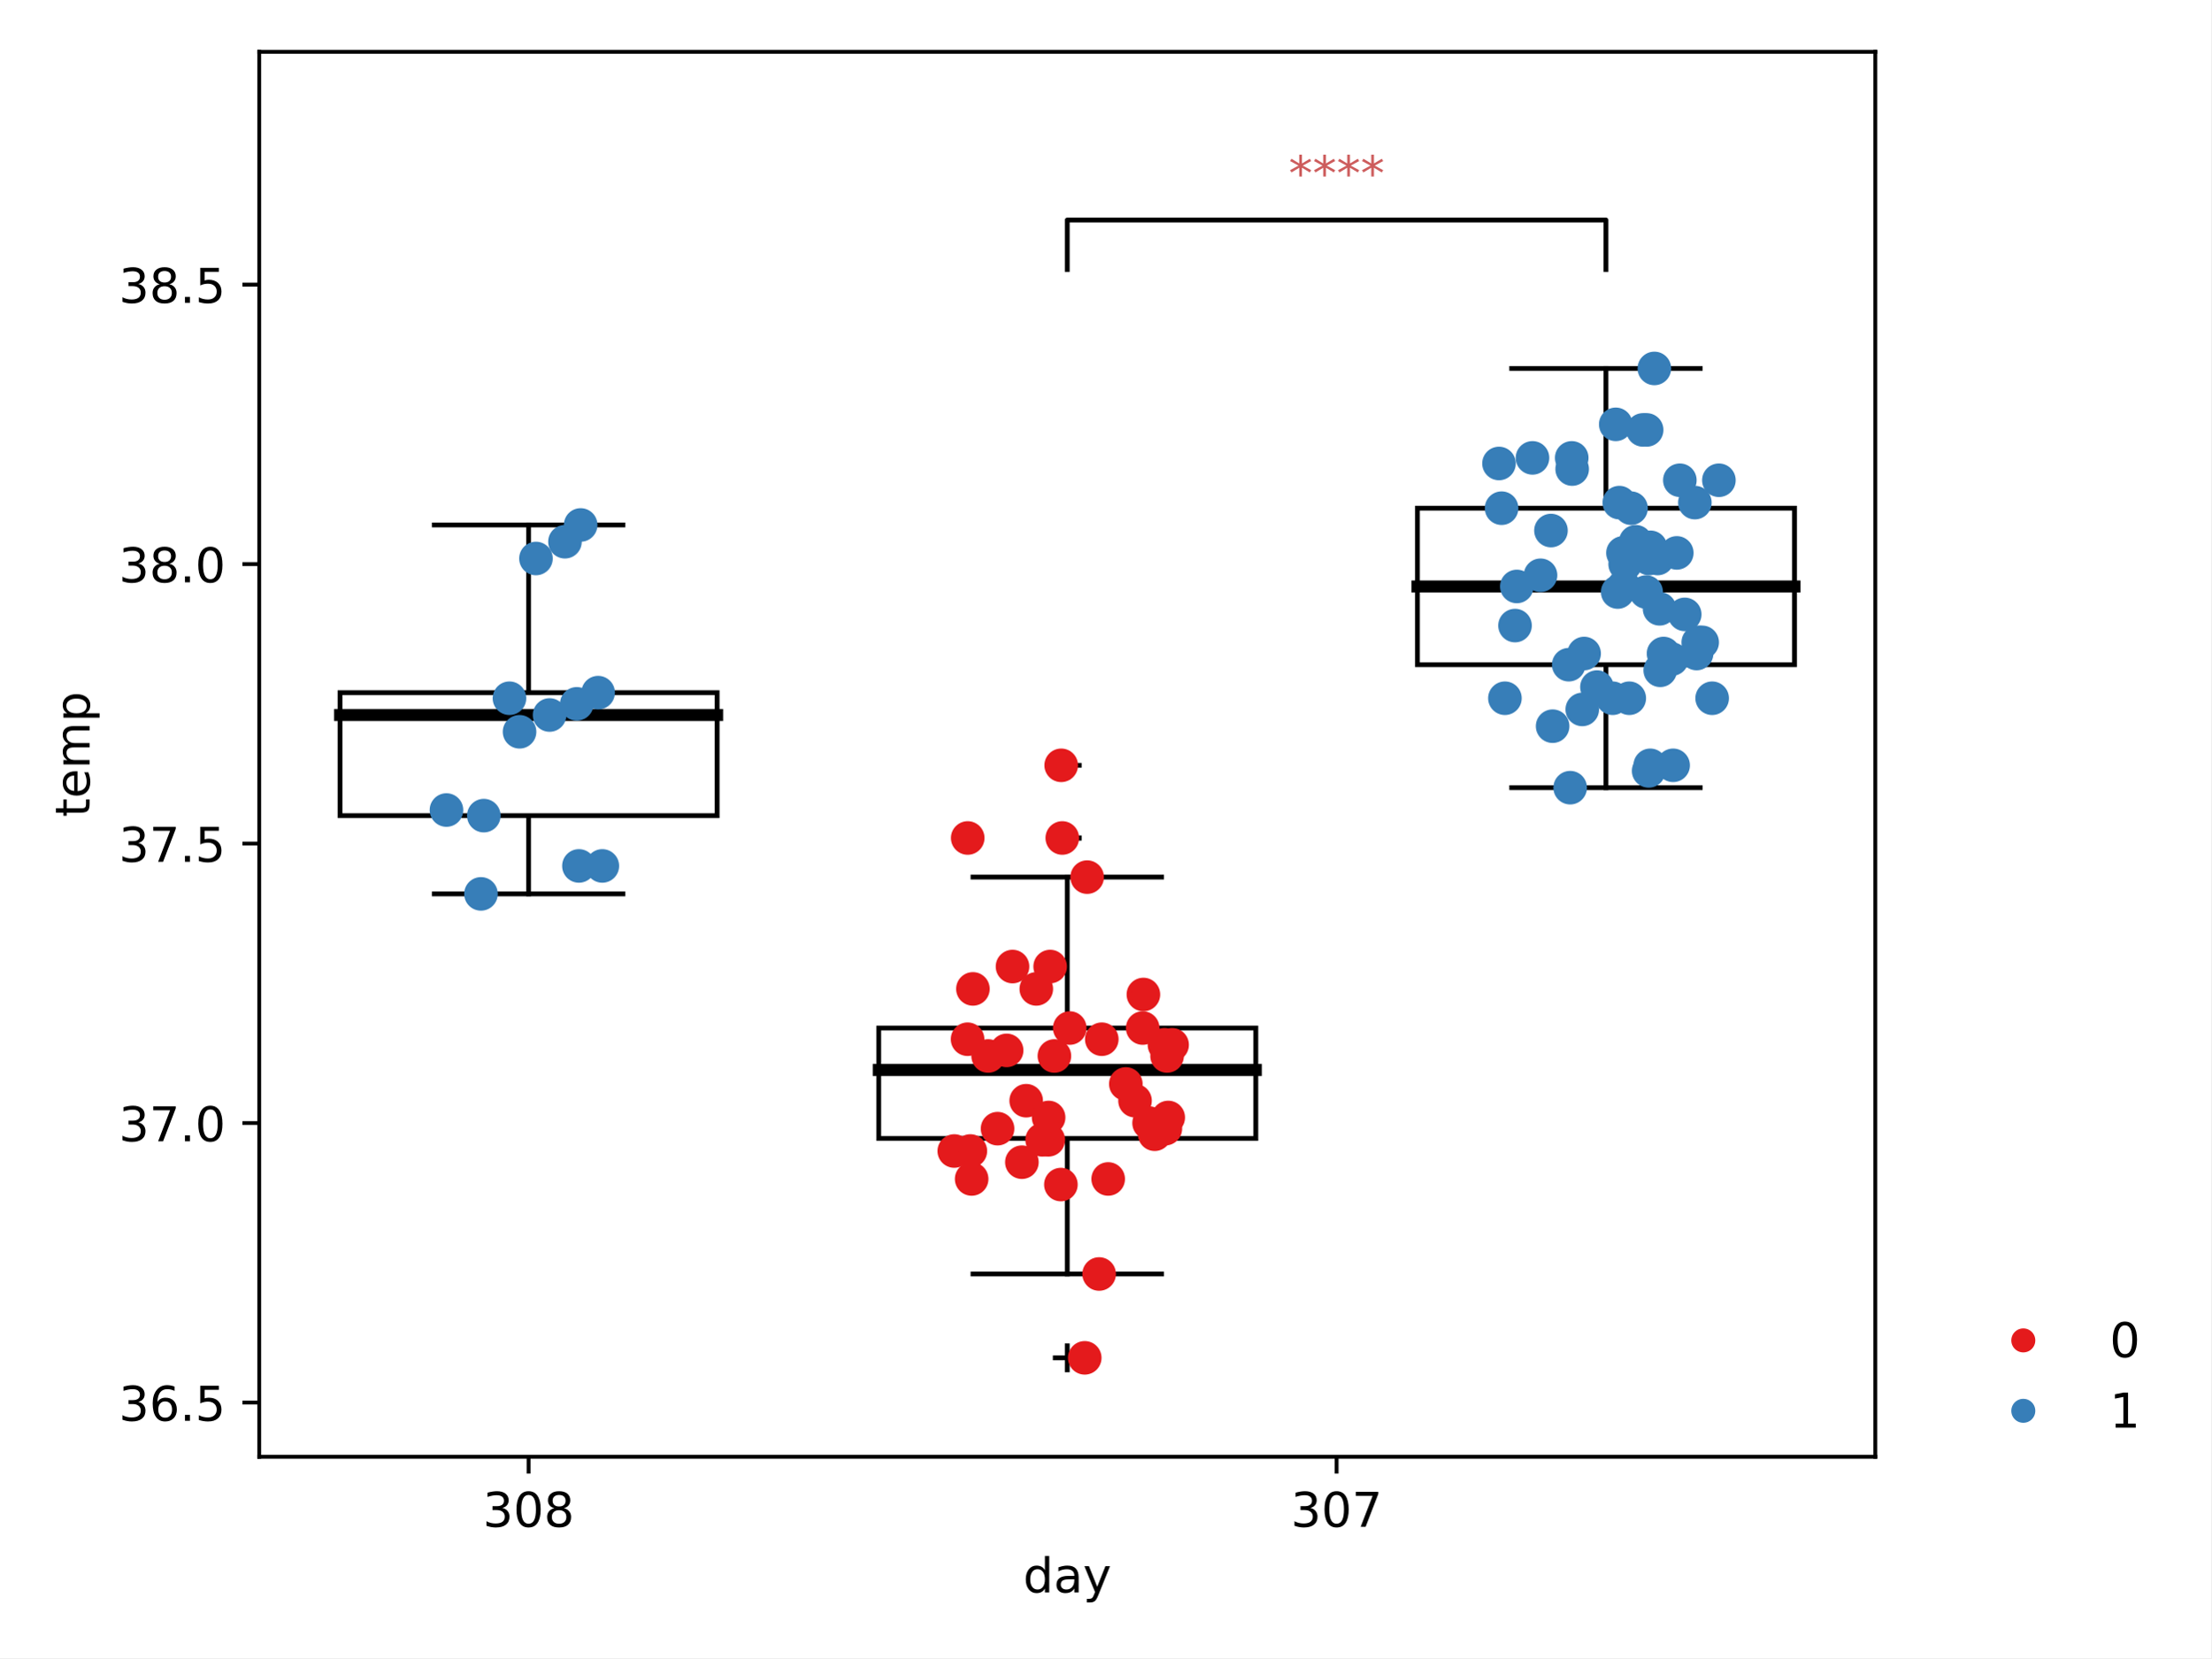
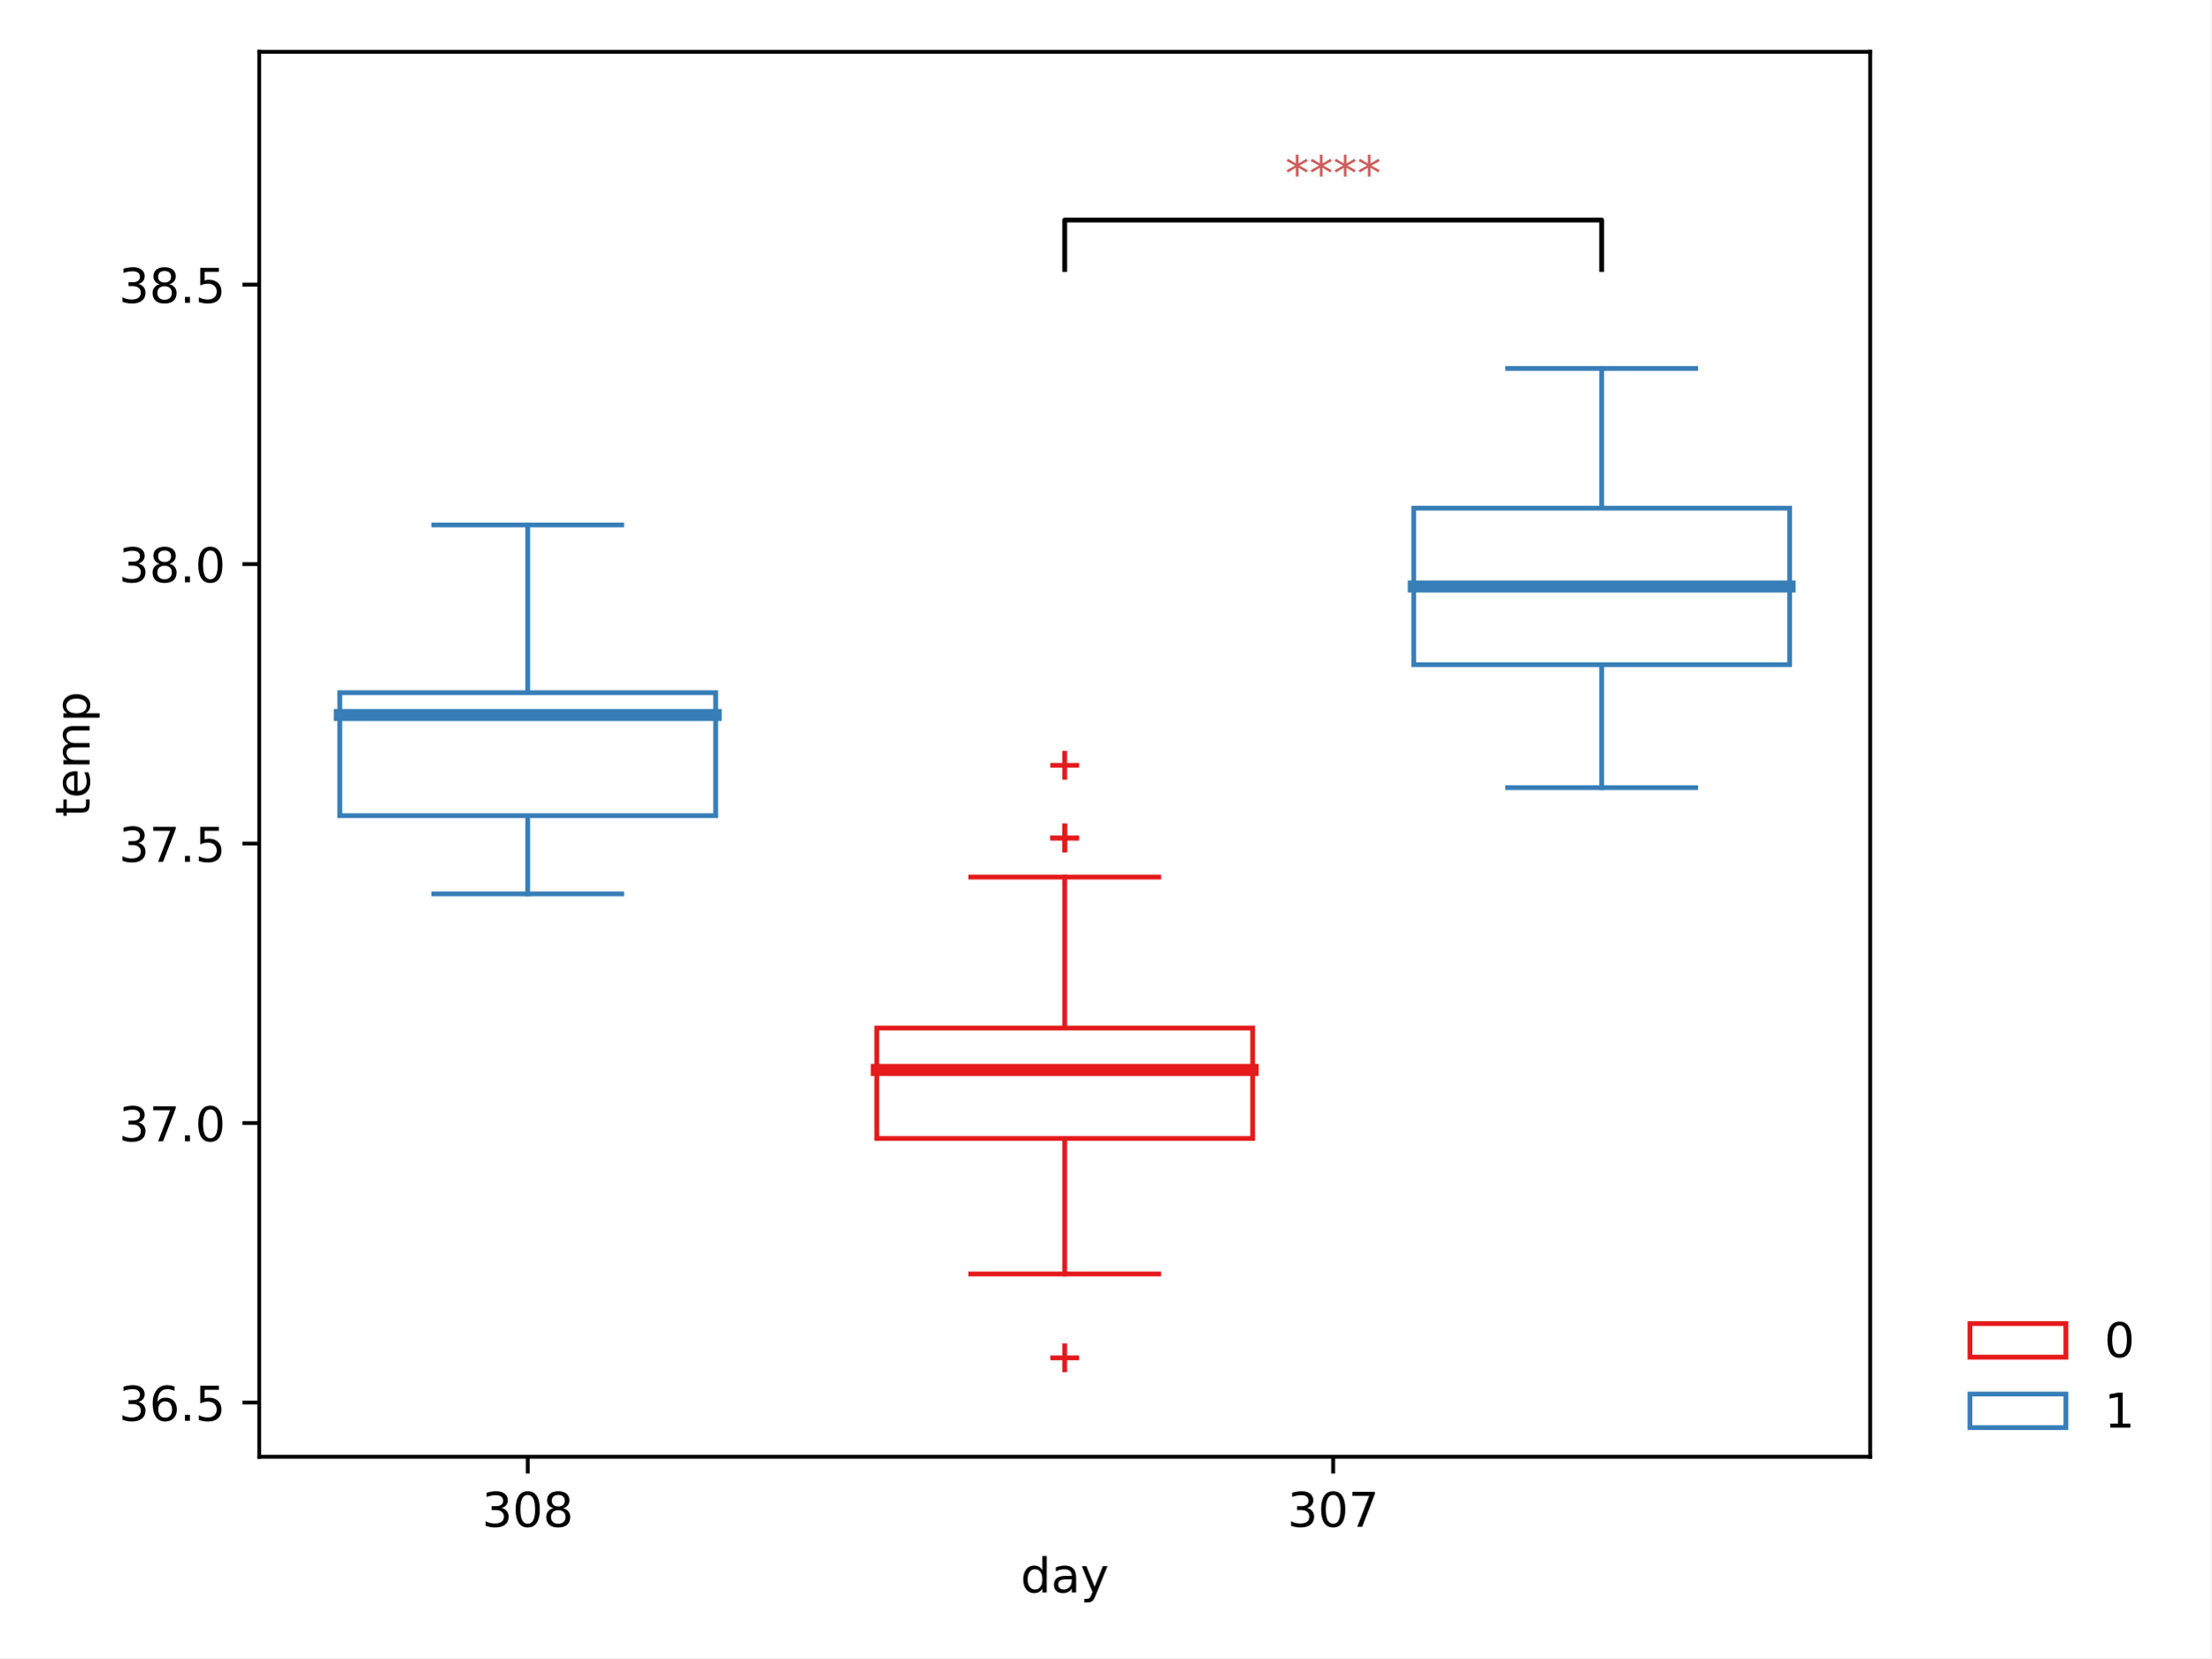
<svg xmlns="http://www.w3.org/2000/svg" xmlns:xlink="http://www.w3.org/1999/xlink" height="345.6pt" version="1.1" viewBox="0 0 460.8 345.6" width="460.8pt">
  <defs>
    <style type="text/css">
*{stroke-linecap:butt;stroke-linejoin:round;}
  </style>
  </defs>
  <g id="figure_1">
    <g id="patch_1">
      <path d="M 0 345.6  L 460.8 345.6  L 460.8 0  L 0 0  z " style="fill:#ffffff;" />
    </g>
    <g id="axes_1">
      <g id="patch_2">
-         <path d="M 54.02 303.64  L 390.823 303.64  L 390.823 10.8  L 54.02 10.8  z " style="fill:#ffffff;" />
+         <path d="M 54.02 303.64  L 389.754 303.64  L 389.754 10.8  L 54.02 10.8  z " style="fill:#ffffff;" />
      </g>
      <g id="matplotlib.axis_1">
        <g id="xtick_1">
          <g id="line2d_1">
            <defs>
-               <path d="M 0 0  L 0 3.5  " id="m5bfadc5b73" style="stroke:#000000;stroke-width:0.8;" />
-             </defs>
-             <g>
-               <use style="stroke:#000000;stroke-width:0.8;" x="110.154" xlink:href="#m5bfadc5b73" y="303.64" />
+               <path d="M 0 0  L 0 3.5  " id="ma91692ff00" style="stroke:#000000;stroke-width:0.8;" />
+             </defs>
+             <g>
+               <use style="stroke:#000000;stroke-width:0.8;" x="109.976" xlink:href="#ma91692ff00" y="303.64" />
            </g>
          </g>
          <g id="text_1">
            <defs>
              <path d="M 40.578 39.312  Q 47.656 37.797 51.625 33  Q 55.609 28.219 55.609 21.188  Q 55.609 10.406 48.188 4.484  Q 40.766 -1.422 27.094 -1.422  Q 22.516 -1.422 17.656 -0.516  Q 12.797 0.391 7.625 2.203  L 7.625 11.719  Q 11.719 9.328 16.594 8.109  Q 21.484 6.891 26.812 6.891  Q 36.078 6.891 40.938 10.547  Q 45.797 14.203 45.797 21.188  Q 45.797 27.641 41.281 31.266  Q 36.766 34.906 28.719 34.906  L 20.219 34.906  L 20.219 43.016  L 29.109 43.016  Q 36.375 43.016 40.234 45.922  Q 44.094 48.828 44.094 54.297  Q 44.094 59.906 40.109 62.906  Q 36.141 65.922 28.719 65.922  Q 24.656 65.922 20.016 65.031  Q 15.375 64.156 9.812 62.312  L 9.812 71.094  Q 15.438 72.656 20.344 73.438  Q 25.25 74.219 29.594 74.219  Q 40.828 74.219 47.359 69.109  Q 53.906 64.016 53.906 55.328  Q 53.906 49.266 50.438 45.094  Q 46.969 40.922 40.578 39.312  z " id="DejaVuSans-51" />
              <path d="M 31.781 66.406  Q 24.172 66.406 20.328 58.906  Q 16.5 51.422 16.5 36.375  Q 16.5 21.391 20.328 13.891  Q 24.172 6.391 31.781 6.391  Q 39.453 6.391 43.281 13.891  Q 47.125 21.391 47.125 36.375  Q 47.125 51.422 43.281 58.906  Q 39.453 66.406 31.781 66.406  z M 31.781 74.219  Q 44.047 74.219 50.516 64.516  Q 56.984 54.828 56.984 36.375  Q 56.984 17.969 50.516 8.266  Q 44.047 -1.422 31.781 -1.422  Q 19.531 -1.422 13.062 8.266  Q 6.594 17.969 6.594 36.375  Q 6.594 54.828 13.062 64.516  Q 19.531 74.219 31.781 74.219  z " id="DejaVuSans-48" />
              <path d="M 31.781 34.625  Q 24.75 34.625 20.719 30.859  Q 16.703 27.094 16.703 20.516  Q 16.703 13.922 20.719 10.156  Q 24.75 6.391 31.781 6.391  Q 38.812 6.391 42.859 10.172  Q 46.922 13.969 46.922 20.516  Q 46.922 27.094 42.891 30.859  Q 38.875 34.625 31.781 34.625  z M 21.922 38.812  Q 15.578 40.375 12.031 44.719  Q 8.5 49.078 8.5 55.328  Q 8.5 64.062 14.719 69.141  Q 20.953 74.219 31.781 74.219  Q 42.672 74.219 48.875 69.141  Q 55.078 64.062 55.078 55.328  Q 55.078 49.078 51.531 44.719  Q 48 40.375 41.703 38.812  Q 48.828 37.156 52.797 32.312  Q 56.781 27.484 56.781 20.516  Q 56.781 9.906 50.312 4.234  Q 43.844 -1.422 31.781 -1.422  Q 19.734 -1.422 13.25 4.234  Q 6.781 9.906 6.781 20.516  Q 6.781 27.484 10.781 32.312  Q 14.797 37.156 21.922 38.812  z M 18.312 54.391  Q 18.312 48.734 21.844 45.562  Q 25.391 42.391 31.781 42.391  Q 38.141 42.391 41.719 45.562  Q 45.312 48.734 45.312 54.391  Q 45.312 60.062 41.719 63.234  Q 38.141 66.406 31.781 66.406  Q 25.391 66.406 21.844 63.234  Q 18.312 60.062 18.312 54.391  z " id="DejaVuSans-56" />
            </defs>
-             <g transform="translate(100.6101 318.2384)scale(0.1 -0.1)">
+             <g transform="translate(100.4319 318.2384)scale(0.1 -0.1)">
              <use xlink:href="#DejaVuSans-51" />
              <use x="63.623" xlink:href="#DejaVuSans-48" />
              <use x="127.246" xlink:href="#DejaVuSans-56" />
            </g>
          </g>
        </g>
        <g id="xtick_2">
          <g id="line2d_2">
            <g>
-               <use style="stroke:#000000;stroke-width:0.8;" x="278.556" xlink:href="#m5bfadc5b73" y="303.64" />
+               <use style="stroke:#000000;stroke-width:0.8;" x="277.843" xlink:href="#ma91692ff00" y="303.64" />
            </g>
          </g>
          <g id="text_2">
            <defs>
              <path d="M 8.203 72.906  L 55.078 72.906  L 55.078 68.703  L 28.609 0  L 18.312 0  L 43.219 64.594  L 8.203 64.594  z " id="DejaVuSans-55" />
            </defs>
-             <g transform="translate(269.0118 318.2384)scale(0.1 -0.1)">
+             <g transform="translate(268.2989 318.2384)scale(0.1 -0.1)">
              <use xlink:href="#DejaVuSans-51" />
              <use x="63.623" xlink:href="#DejaVuSans-48" />
              <use x="127.246" xlink:href="#DejaVuSans-55" />
            </g>
          </g>
        </g>
        <g id="text_3">
          <defs>
            <path d="M 45.406 46.391  L 45.406 75.984  L 54.391 75.984  L 54.391 0  L 45.406 0  L 45.406 8.203  Q 42.578 3.328 38.25 0.953  Q 33.938 -1.422 27.875 -1.422  Q 17.969 -1.422 11.734 6.484  Q 5.516 14.406 5.516 27.297  Q 5.516 40.188 11.734 48.094  Q 17.969 56 27.875 56  Q 33.938 56 38.25 53.625  Q 42.578 51.266 45.406 46.391  z M 14.797 27.297  Q 14.797 17.391 18.875 11.75  Q 22.953 6.109 30.078 6.109  Q 37.203 6.109 41.297 11.75  Q 45.406 17.391 45.406 27.297  Q 45.406 37.203 41.297 42.844  Q 37.203 48.484 30.078 48.484  Q 22.953 48.484 18.875 42.844  Q 14.797 37.203 14.797 27.297  z " id="DejaVuSans-100" />
            <path d="M 34.281 27.484  Q 23.391 27.484 19.188 25  Q 14.984 22.516 14.984 16.5  Q 14.984 11.719 18.141 8.906  Q 21.297 6.109 26.703 6.109  Q 34.188 6.109 38.703 11.406  Q 43.219 16.703 43.219 25.484  L 43.219 27.484  z M 52.203 31.203  L 52.203 0  L 43.219 0  L 43.219 8.297  Q 40.141 3.328 35.547 0.953  Q 30.953 -1.422 24.312 -1.422  Q 15.922 -1.422 10.953 3.297  Q 6 8.016 6 15.922  Q 6 25.141 12.172 29.828  Q 18.359 34.516 30.609 34.516  L 43.219 34.516  L 43.219 35.406  Q 43.219 41.609 39.141 45  Q 35.062 48.391 27.688 48.391  Q 23 48.391 18.547 47.266  Q 14.109 46.141 10.016 43.891  L 10.016 52.203  Q 14.938 54.109 19.578 55.047  Q 24.219 56 28.609 56  Q 40.484 56 46.344 49.844  Q 52.203 43.703 52.203 31.203  z " id="DejaVuSans-97" />
            <path d="M 32.172 -5.078  Q 28.375 -14.844 24.75 -17.812  Q 21.141 -20.797 15.094 -20.797  L 7.906 -20.797  L 7.906 -13.281  L 13.188 -13.281  Q 16.891 -13.281 18.938 -11.516  Q 21 -9.766 23.484 -3.219  L 25.094 0.875  L 2.984 54.688  L 12.5 54.688  L 29.594 11.922  L 46.688 54.688  L 56.203 54.688  z " id="DejaVuSans-121" />
          </defs>
-           <g transform="translate(213.224 331.9166)scale(0.1 -0.1)">
+           <g transform="translate(212.6893 331.9166)scale(0.1 -0.1)">
            <use xlink:href="#DejaVuSans-100" />
            <use x="63.477" xlink:href="#DejaVuSans-97" />
            <use x="124.756" xlink:href="#DejaVuSans-121" />
          </g>
        </g>
      </g>
      <g id="matplotlib.axis_2">
        <g id="ytick_1">
          <g id="line2d_3">
            <defs>
-               <path d="M 0 0  L -3.5 0  " id="m752fc76784" style="stroke:#000000;stroke-width:0.8;" />
-             </defs>
-             <g>
-               <use style="stroke:#000000;stroke-width:0.8;" x="54.02" xlink:href="#m752fc76784" y="292.338" />
+               <path d="M 0 0  L -3.5 0  " id="m68e16000ad" style="stroke:#000000;stroke-width:0.8;" />
+             </defs>
+             <g>
+               <use style="stroke:#000000;stroke-width:0.8;" x="54.02" xlink:href="#m68e16000ad" y="292.338" />
            </g>
          </g>
          <g id="text_4">
            <defs>
              <path d="M 33.016 40.375  Q 26.375 40.375 22.484 35.828  Q 18.609 31.297 18.609 23.391  Q 18.609 15.531 22.484 10.953  Q 26.375 6.391 33.016 6.391  Q 39.656 6.391 43.531 10.953  Q 47.406 15.531 47.406 23.391  Q 47.406 31.297 43.531 35.828  Q 39.656 40.375 33.016 40.375  z M 52.594 71.297  L 52.594 62.312  Q 48.875 64.062 45.094 64.984  Q 41.312 65.922 37.594 65.922  Q 27.828 65.922 22.672 59.328  Q 17.531 52.734 16.797 39.406  Q 19.672 43.656 24.016 45.922  Q 28.375 48.188 33.594 48.188  Q 44.578 48.188 50.953 41.516  Q 57.328 34.859 57.328 23.391  Q 57.328 12.156 50.688 5.359  Q 44.047 -1.422 33.016 -1.422  Q 20.359 -1.422 13.672 8.266  Q 6.984 17.969 6.984 36.375  Q 6.984 53.656 15.188 63.938  Q 23.391 74.219 37.203 74.219  Q 40.922 74.219 44.703 73.484  Q 48.484 72.75 52.594 71.297  z " id="DejaVuSans-54" />
              <path d="M 10.688 12.406  L 21 12.406  L 21 0  L 10.688 0  z " id="DejaVuSans-46" />
              <path d="M 10.797 72.906  L 49.516 72.906  L 49.516 64.594  L 19.828 64.594  L 19.828 46.734  Q 21.969 47.469 24.109 47.828  Q 26.266 48.188 28.422 48.188  Q 40.625 48.188 47.75 41.5  Q 54.891 34.812 54.891 23.391  Q 54.891 11.625 47.562 5.094  Q 40.234 -1.422 26.906 -1.422  Q 22.312 -1.422 17.547 -0.641  Q 12.797 0.141 7.719 1.703  L 7.719 11.625  Q 12.109 9.234 16.797 8.062  Q 21.484 6.891 26.703 6.891  Q 35.156 6.891 40.078 11.328  Q 45.016 15.766 45.016 23.391  Q 45.016 31 40.078 35.438  Q 35.156 39.891 26.703 39.891  Q 22.75 39.891 18.812 39.016  Q 14.891 38.141 10.797 36.281  z " id="DejaVuSans-53" />
            </defs>
            <g transform="translate(24.75437 296.1376)scale(0.1 -0.1)">
              <use xlink:href="#DejaVuSans-51" />
              <use x="63.623" xlink:href="#DejaVuSans-54" />
              <use x="127.246" xlink:href="#DejaVuSans-46" />
              <use x="159.033" xlink:href="#DejaVuSans-53" />
            </g>
          </g>
        </g>
        <g id="ytick_2">
          <g id="line2d_4">
            <g>
-               <use style="stroke:#000000;stroke-width:0.8;" x="54.02" xlink:href="#m752fc76784" y="234.083" />
+               <use style="stroke:#000000;stroke-width:0.8;" x="54.02" xlink:href="#m68e16000ad" y="234.083" />
            </g>
          </g>
          <g id="text_5">
            <g transform="translate(24.75437 237.8819)scale(0.1 -0.1)">
              <use xlink:href="#DejaVuSans-51" />
              <use x="63.623" xlink:href="#DejaVuSans-55" />
              <use x="127.246" xlink:href="#DejaVuSans-46" />
              <use x="159.033" xlink:href="#DejaVuSans-48" />
            </g>
          </g>
        </g>
        <g id="ytick_3">
          <g id="line2d_5">
            <g>
-               <use style="stroke:#000000;stroke-width:0.8;" x="54.02" xlink:href="#m752fc76784" y="175.827" />
+               <use style="stroke:#000000;stroke-width:0.8;" x="54.02" xlink:href="#m68e16000ad" y="175.827" />
            </g>
          </g>
          <g id="text_6">
            <g transform="translate(24.75437 179.6261)scale(0.1 -0.1)">
              <use xlink:href="#DejaVuSans-51" />
              <use x="63.623" xlink:href="#DejaVuSans-55" />
              <use x="127.246" xlink:href="#DejaVuSans-46" />
              <use x="159.033" xlink:href="#DejaVuSans-53" />
            </g>
          </g>
        </g>
        <g id="ytick_4">
          <g id="line2d_6">
            <g>
-               <use style="stroke:#000000;stroke-width:0.8;" x="54.02" xlink:href="#m752fc76784" y="117.571" />
+               <use style="stroke:#000000;stroke-width:0.8;" x="54.02" xlink:href="#m68e16000ad" y="117.571" />
            </g>
          </g>
          <g id="text_7">
            <g transform="translate(24.75437 121.3704)scale(0.1 -0.1)">
              <use xlink:href="#DejaVuSans-51" />
              <use x="63.623" xlink:href="#DejaVuSans-56" />
              <use x="127.246" xlink:href="#DejaVuSans-46" />
              <use x="159.033" xlink:href="#DejaVuSans-48" />
            </g>
          </g>
        </g>
        <g id="ytick_5">
          <g id="line2d_7">
            <g>
-               <use style="stroke:#000000;stroke-width:0.8;" x="54.02" xlink:href="#m752fc76784" y="59.315" />
+               <use style="stroke:#000000;stroke-width:0.8;" x="54.02" xlink:href="#m68e16000ad" y="59.315" />
            </g>
          </g>
          <g id="text_8">
            <g transform="translate(24.75437 63.11461)scale(0.1 -0.1)">
              <use xlink:href="#DejaVuSans-51" />
              <use x="63.623" xlink:href="#DejaVuSans-56" />
              <use x="127.246" xlink:href="#DejaVuSans-46" />
              <use x="159.033" xlink:href="#DejaVuSans-53" />
            </g>
          </g>
        </g>
        <g id="text_9">
          <defs>
            <path d="M 18.312 70.219  L 18.312 54.688  L 36.812 54.688  L 36.812 47.703  L 18.312 47.703  L 18.312 18.016  Q 18.312 11.328 20.141 9.422  Q 21.969 7.516 27.594 7.516  L 36.812 7.516  L 36.812 0  L 27.594 0  Q 17.188 0 13.234 3.875  Q 9.281 7.766 9.281 18.016  L 9.281 47.703  L 2.688 47.703  L 2.688 54.688  L 9.281 54.688  L 9.281 70.219  z " id="DejaVuSans-116" />
            <path d="M 56.203 29.594  L 56.203 25.203  L 14.891 25.203  Q 15.484 15.922 20.484 11.062  Q 25.484 6.203 34.422 6.203  Q 39.594 6.203 44.453 7.469  Q 49.312 8.734 54.109 11.281  L 54.109 2.781  Q 49.266 0.734 44.188 -0.344  Q 39.109 -1.422 33.891 -1.422  Q 20.797 -1.422 13.156 6.188  Q 5.516 13.812 5.516 26.812  Q 5.516 40.234 12.766 48.109  Q 20.016 56 32.328 56  Q 43.359 56 49.781 48.891  Q 56.203 41.797 56.203 29.594  z M 47.219 32.234  Q 47.125 39.594 43.094 43.984  Q 39.062 48.391 32.422 48.391  Q 24.906 48.391 20.391 44.141  Q 15.875 39.891 15.188 32.172  z " id="DejaVuSans-101" />
            <path d="M 52 44.188  Q 55.375 50.25 60.062 53.125  Q 64.75 56 71.094 56  Q 79.641 56 84.281 50.016  Q 88.922 44.047 88.922 33.016  L 88.922 0  L 79.891 0  L 79.891 32.719  Q 79.891 40.578 77.094 44.375  Q 74.312 48.188 68.609 48.188  Q 61.625 48.188 57.562 43.547  Q 53.516 38.922 53.516 30.906  L 53.516 0  L 44.484 0  L 44.484 32.719  Q 44.484 40.625 41.703 44.406  Q 38.922 48.188 33.109 48.188  Q 26.219 48.188 22.156 43.531  Q 18.109 38.875 18.109 30.906  L 18.109 0  L 9.078 0  L 9.078 54.688  L 18.109 54.688  L 18.109 46.188  Q 21.188 51.219 25.484 53.609  Q 29.781 56 35.688 56  Q 41.656 56 45.828 52.969  Q 50 49.953 52 44.188  z " id="DejaVuSans-109" />
            <path d="M 18.109 8.203  L 18.109 -20.797  L 9.078 -20.797  L 9.078 54.688  L 18.109 54.688  L 18.109 46.391  Q 20.953 51.266 25.266 53.625  Q 29.594 56 35.594 56  Q 45.562 56 51.781 48.094  Q 58.016 40.188 58.016 27.297  Q 58.016 14.406 51.781 6.484  Q 45.562 -1.422 35.594 -1.422  Q 29.594 -1.422 25.266 0.953  Q 20.953 3.328 18.109 8.203  z M 48.688 27.297  Q 48.688 37.203 44.609 42.844  Q 40.531 48.484 33.406 48.484  Q 26.266 48.484 22.188 42.844  Q 18.109 37.203 18.109 27.297  Q 18.109 17.391 22.188 11.75  Q 26.266 6.109 33.406 6.109  Q 40.531 6.109 44.609 11.75  Q 48.688 17.391 48.688 27.297  z " id="DejaVuSans-112" />
          </defs>
          <g transform="translate(18.67469 170.3013)rotate(-90)scale(0.1 -0.1)">
            <use xlink:href="#DejaVuSans-116" />
            <use x="39.209" xlink:href="#DejaVuSans-101" />
            <use x="100.732" xlink:href="#DejaVuSans-109" />
            <use x="198.145" xlink:href="#DejaVuSans-112" />
          </g>
        </g>
      </g>
      <g id="line2d_8">
-         <path clip-path="url(#p95f7c3ac24)" d="M 110.154 170.001  L 110.154 186.313  " style="fill:none;stroke:#000000;stroke-linecap:square;" />
+         <path clip-path="url(#p7e5cb50f86)" d="M 109.976 170.001  L 109.976 186.313  " style="fill:none;stroke:#377eb8;stroke-linecap:square;" />
      </g>
      <g id="line2d_9">
-         <path clip-path="url(#p95f7c3ac24)" d="M 110.154 144.369  L 110.154 109.415  " style="fill:none;stroke:#000000;stroke-linecap:square;" />
+         <path clip-path="url(#p7e5cb50f86)" d="M 109.976 144.369  L 109.976 109.415  " style="fill:none;stroke:#377eb8;stroke-linecap:square;" />
      </g>
      <g id="line2d_10">
-         <path clip-path="url(#p95f7c3ac24)" d="M 90.507 186.313  L 129.801 186.313  " style="fill:none;stroke:#000000;stroke-linecap:square;" />
+         <path clip-path="url(#p7e5cb50f86)" d="M 90.391 186.313  L 129.56 186.313  " style="fill:none;stroke:#377eb8;stroke-linecap:square;" />
      </g>
      <g id="line2d_11">
-         <path clip-path="url(#p95f7c3ac24)" d="M 90.507 109.415  L 129.801 109.415  " style="fill:none;stroke:#000000;stroke-linecap:square;" />
+         <path clip-path="url(#p7e5cb50f86)" d="M 90.391 109.415  L 129.56 109.415  " style="fill:none;stroke:#377eb8;stroke-linecap:square;" />
      </g>
      <g id="line2d_12" />
      <g id="line2d_13">
-         <path clip-path="url(#p95f7c3ac24)" d="M 222.422 237.287  L 222.422 265.541  " style="fill:none;stroke:#000000;stroke-linecap:square;" />
+         <path clip-path="url(#p7e5cb50f86)" d="M 221.887 237.287  L 221.887 265.541  " style="fill:none;stroke:#e41a1c;stroke-linecap:square;" />
      </g>
      <g id="line2d_14">
-         <path clip-path="url(#p95f7c3ac24)" d="M 222.422 214.276  L 222.422 182.818  " style="fill:none;stroke:#000000;stroke-linecap:square;" />
+         <path clip-path="url(#p7e5cb50f86)" d="M 221.887 214.276  L 221.887 182.818  " style="fill:none;stroke:#e41a1c;stroke-linecap:square;" />
      </g>
      <g id="line2d_15">
-         <path clip-path="url(#p95f7c3ac24)" d="M 202.775 265.541  L 242.069 265.541  " style="fill:none;stroke:#000000;stroke-linecap:square;" />
+         <path clip-path="url(#p7e5cb50f86)" d="M 202.303 265.541  L 241.471 265.541  " style="fill:none;stroke:#e41a1c;stroke-linecap:square;" />
      </g>
      <g id="line2d_16">
-         <path clip-path="url(#p95f7c3ac24)" d="M 202.775 182.818  L 242.069 182.818  " style="fill:none;stroke:#000000;stroke-linecap:square;" />
+         <path clip-path="url(#p7e5cb50f86)" d="M 202.303 182.818  L 241.471 182.818  " style="fill:none;stroke:#e41a1c;stroke-linecap:square;" />
      </g>
      <g id="line2d_17">
        <defs>
-           <path d="M -3 0  L 3 0  M 0 3  L 0 -3  " id="me749d83980" style="stroke:#000000;" />
+           <path d="M -3 0  L 3 0  M 0 3  L 0 -3  " id="mf3e6d9722e" style="stroke:#e41a1c;" />
        </defs>
-         <g clip-path="url(#p95f7c3ac24)">
-           <use style="fill-opacity:0;stroke:#000000;" x="222.422" xlink:href="#me749d83980" y="283.017" />
-           <use style="fill-opacity:0;stroke:#000000;" x="222.422" xlink:href="#me749d83980" y="174.662" />
-           <use style="fill-opacity:0;stroke:#000000;" x="222.422" xlink:href="#me749d83980" y="159.515" />
-           <use style="fill-opacity:0;stroke:#000000;" x="222.422" xlink:href="#me749d83980" y="174.662" />
+         <g clip-path="url(#p7e5cb50f86)">
+           <use style="fill-opacity:0;stroke:#e41a1c;" x="221.887" xlink:href="#mf3e6d9722e" y="283.017" />
+           <use style="fill-opacity:0;stroke:#e41a1c;" x="221.887" xlink:href="#mf3e6d9722e" y="174.662" />
+           <use style="fill-opacity:0;stroke:#e41a1c;" x="221.887" xlink:href="#mf3e6d9722e" y="159.515" />
+           <use style="fill-opacity:0;stroke:#e41a1c;" x="221.887" xlink:href="#mf3e6d9722e" y="174.662" />
        </g>
      </g>
      <g id="line2d_18">
-         <path clip-path="url(#p95f7c3ac24)" d="M 334.689 138.543  L 334.689 164.176  " style="fill:none;stroke:#000000;stroke-linecap:square;" />
+         <path clip-path="url(#p7e5cb50f86)" d="M 333.798 138.543  L 333.798 164.176  " style="fill:none;stroke:#377eb8;stroke-linecap:square;" />
      </g>
      <g id="line2d_19">
-         <path clip-path="url(#p95f7c3ac24)" d="M 334.689 105.92  L 334.689 76.792  " style="fill:none;stroke:#000000;stroke-linecap:square;" />
+         <path clip-path="url(#p7e5cb50f86)" d="M 333.798 105.92  L 333.798 76.792  " style="fill:none;stroke:#377eb8;stroke-linecap:square;" />
      </g>
      <g id="line2d_20">
-         <path clip-path="url(#p95f7c3ac24)" d="M 315.043 164.176  L 354.336 164.176  " style="fill:none;stroke:#000000;stroke-linecap:square;" />
+         <path clip-path="url(#p7e5cb50f86)" d="M 314.214 164.176  L 353.383 164.176  " style="fill:none;stroke:#377eb8;stroke-linecap:square;" />
      </g>
      <g id="line2d_21">
-         <path clip-path="url(#p95f7c3ac24)" d="M 315.043 76.792  L 354.336 76.792  " style="fill:none;stroke:#000000;stroke-linecap:square;" />
+         <path clip-path="url(#p7e5cb50f86)" d="M 314.214 76.792  L 353.383 76.792  " style="fill:none;stroke:#377eb8;stroke-linecap:square;" />
      </g>
      <g id="line2d_22" />
      <g id="line2d_23">
-         <path clip-path="url(#p95f7c3ac24)" d="M 222.422 56.17  L 222.422 45.858  L 334.689 45.858  L 334.689 56.17  " style="fill:none;stroke:#000000;stroke-linecap:square;" />
+         <path clip-path="url(#p7e5cb50f86)" d="M 221.887 56.17  L 221.887 45.858  L 333.798 45.858  L 333.798 56.17  " style="fill:none;stroke:#000000;stroke-linecap:square;" />
      </g>
      <g id="patch_3">
-         <path clip-path="url(#p95f7c3ac24)" d="M 70.86 170.001  L 149.448 170.001  L 149.448 144.369  L 70.86 144.369  L 70.86 170.001  z " style="fill:#ffffff;stroke:#000000;stroke-linejoin:miter;" />
+         <path clip-path="url(#p7e5cb50f86)" d="M 70.807 170.001  L 149.145 170.001  L 149.145 144.369  L 70.807 144.369  L 70.807 170.001  z " style="fill:#ffffff;stroke:#377eb8;stroke-linejoin:miter;" />
      </g>
      <g id="patch_4">
-         <path clip-path="url(#p95f7c3ac24)" d="M 183.128 237.287  L 261.715 237.287  L 261.715 214.276  L 183.128 214.276  L 183.128 237.287  z " style="fill:#ffffff;stroke:#000000;stroke-linejoin:miter;" />
+         <path clip-path="url(#p7e5cb50f86)" d="M 182.718 237.287  L 261.056 237.287  L 261.056 214.276  L 182.718 214.276  L 182.718 237.287  z " style="fill:#ffffff;stroke:#e41a1c;stroke-linejoin:miter;" />
      </g>
      <g id="patch_5">
-         <path clip-path="url(#p95f7c3ac24)" d="M 295.396 138.543  L 373.983 138.543  L 373.983 105.92  L 295.396 105.92  L 295.396 138.543  z " style="fill:#ffffff;stroke:#000000;stroke-linejoin:miter;" />
+         <path clip-path="url(#p7e5cb50f86)" d="M 294.629 138.543  L 372.967 138.543  L 372.967 105.92  L 294.629 105.92  L 294.629 138.543  z " style="fill:#ffffff;stroke:#377eb8;stroke-linejoin:miter;" />
      </g>
      <g id="line2d_24">
-         <path clip-path="url(#p95f7c3ac24)" d="M 70.86 149.029  L 149.448 149.029  " style="fill:none;stroke:#000000;stroke-linecap:square;stroke-width:2.5;" />
+         <path clip-path="url(#p7e5cb50f86)" d="M 70.807 149.029  L 149.145 149.029  " style="fill:none;stroke:#377eb8;stroke-linecap:square;stroke-width:2.5;" />
      </g>
      <g id="line2d_25">
-         <path clip-path="url(#p95f7c3ac24)" d="M 183.128 223.014  L 261.715 223.014  " style="fill:none;stroke:#000000;stroke-linecap:square;stroke-width:2.5;" />
+         <path clip-path="url(#p7e5cb50f86)" d="M 182.718 223.014  L 261.056 223.014  " style="fill:none;stroke:#e41a1c;stroke-linecap:square;stroke-width:2.5;" />
      </g>
      <g id="line2d_26">
-         <path clip-path="url(#p95f7c3ac24)" d="M 295.396 122.232  L 373.983 122.232  " style="fill:none;stroke:#000000;stroke-linecap:square;stroke-width:2.5;" />
+         <path clip-path="url(#p7e5cb50f86)" d="M 294.629 122.232  L 372.967 122.232  " style="fill:none;stroke:#377eb8;stroke-linecap:square;stroke-width:2.5;" />
      </g>
      <g id="patch_6">
        <path d="M 54.02 303.64  L 54.02 10.8  " style="fill:none;stroke:#000000;stroke-linecap:square;stroke-linejoin:miter;stroke-width:0.8;" />
      </g>
      <g id="patch_7">
-         <path d="M 390.823 303.64  L 390.823 10.8  " style="fill:none;stroke:#000000;stroke-linecap:square;stroke-linejoin:miter;stroke-width:0.8;" />
+         <path d="M 389.754 303.64  L 389.754 10.8  " style="fill:none;stroke:#000000;stroke-linecap:square;stroke-linejoin:miter;stroke-width:0.8;" />
      </g>
      <g id="patch_8">
-         <path d="M 54.02 303.64  L 390.823 303.64  " style="fill:none;stroke:#000000;stroke-linecap:square;stroke-linejoin:miter;stroke-width:0.8;" />
+         <path d="M 54.02 303.64  L 389.754 303.64  " style="fill:none;stroke:#000000;stroke-linecap:square;stroke-linejoin:miter;stroke-width:0.8;" />
      </g>
      <g id="patch_9">
-         <path d="M 54.02 10.8  L 390.823 10.8  " style="fill:none;stroke:#000000;stroke-linecap:square;stroke-linejoin:miter;stroke-width:0.8;" />
-       </g>
-       <g id="PathCollection_1">
-         <defs>
-           <path d="M 0 3  C 0.796 3 1.559 2.684 2.121 2.121  C 2.684 1.559 3 0.796 3 0  C 3 -0.796 2.684 -1.559 2.121 -2.121  C 1.559 -2.684 0.796 -3 0 -3  C -0.796 -3 -1.559 -2.684 -2.121 -2.121  C -2.684 -1.559 -3 -0.796 -3 0  C -3 0.796 -2.684 1.559 -2.121 2.121  C -1.559 2.684 -0.796 3 0 3  z " id="mb35f414fd6" style="stroke:#377eb8;" />
-         </defs>
-         <g clip-path="url(#p95f7c3ac24)">
-           <use style="fill:#377eb8;stroke:#377eb8;" x="108.274" xlink:href="#mb35f414fd6" y="152.525" />
-           <use style="fill:#377eb8;stroke:#377eb8;" x="120.647" xlink:href="#mb35f414fd6" y="180.487" />
-           <use style="fill:#377eb8;stroke:#377eb8;" x="100.231" xlink:href="#mb35f414fd6" y="186.313" />
-           <use style="fill:#377eb8;stroke:#377eb8;" x="125.523" xlink:href="#mb35f414fd6" y="180.487" />
-           <use style="fill:#377eb8;stroke:#377eb8;" x="93.042" xlink:href="#mb35f414fd6" y="168.836" />
-           <use style="fill:#377eb8;stroke:#377eb8;" x="100.826" xlink:href="#mb35f414fd6" y="170.001" />
-           <use style="fill:#377eb8;stroke:#377eb8;" x="120.201" xlink:href="#mb35f414fd6" y="146.699" />
-           <use style="fill:#377eb8;stroke:#377eb8;" x="106.169" xlink:href="#mb35f414fd6" y="145.534" />
-           <use style="fill:#377eb8;stroke:#377eb8;" x="114.532" xlink:href="#mb35f414fd6" y="149.029" />
-           <use style="fill:#377eb8;stroke:#377eb8;" x="124.65" xlink:href="#mb35f414fd6" y="144.369" />
-           <use style="fill:#377eb8;stroke:#377eb8;" x="111.693" xlink:href="#mb35f414fd6" y="116.406" />
-           <use style="fill:#377eb8;stroke:#377eb8;" x="117.738" xlink:href="#mb35f414fd6" y="112.911" />
-           <use style="fill:#377eb8;stroke:#377eb8;" x="121.007" xlink:href="#mb35f414fd6" y="109.415" />
-         </g>
-       </g>
-       <g id="PathCollection_2">
-         <defs>
-           <path d="M 0 3  C 0.796 3 1.559 2.684 2.121 2.121  C 2.684 1.559 3 0.796 3 0  C 3 -0.796 2.684 -1.559 2.121 -2.121  C 1.559 -2.684 0.796 -3 0 -3  C -0.796 -3 -1.559 -2.684 -2.121 -2.121  C -2.684 -1.559 -3 -0.796 -3 0  C -3 0.796 -2.684 1.559 -2.121 2.121  C -1.559 2.684 -0.796 3 0 3  z " id="m70de6602d6" style="stroke:#e41a1c;" />
-         </defs>
-         <g clip-path="url(#p95f7c3ac24)">
-           <use style="fill:#e41a1c;stroke:#e41a1c;" x="226.062" xlink:href="#m70de6602d6" y="283.017" />
-           <use style="fill:#e41a1c;stroke:#e41a1c;" x="229.063" xlink:href="#m70de6602d6" y="265.541" />
-           <use style="fill:#e41a1c;stroke:#e41a1c;" x="212.964" xlink:href="#m70de6602d6" y="242.238" />
-           <use style="fill:#e41a1c;stroke:#e41a1c;" x="229.615" xlink:href="#m70de6602d6" y="216.606" />
-           <use style="fill:#e41a1c;stroke:#e41a1c;" x="238.287" xlink:href="#m70de6602d6" y="207.285" />
-           <use style="fill:#e41a1c;stroke:#e41a1c;" x="202.757" xlink:href="#m70de6602d6" y="206.12" />
-           <use style="fill:#e41a1c;stroke:#e41a1c;" x="215.967" xlink:href="#m70de6602d6" y="206.12" />
-           <use style="fill:#e41a1c;stroke:#e41a1c;" x="202.494" xlink:href="#m70de6602d6" y="245.734" />
-           <use style="fill:#e41a1c;stroke:#e41a1c;" x="198.875" xlink:href="#m70de6602d6" y="239.908" />
-           <use style="fill:#e41a1c;stroke:#e41a1c;" x="221.095" xlink:href="#m70de6602d6" y="246.899" />
-           <use style="fill:#e41a1c;stroke:#e41a1c;" x="202.221" xlink:href="#m70de6602d6" y="239.908" />
-           <use style="fill:#e41a1c;stroke:#e41a1c;" x="239.473" xlink:href="#m70de6602d6" y="234.083" />
-           <use style="fill:#e41a1c;stroke:#e41a1c;" x="230.949" xlink:href="#m70de6602d6" y="245.734" />
-           <use style="fill:#e41a1c;stroke:#e41a1c;" x="242.862" xlink:href="#m70de6602d6" y="235.248" />
-           <use style="fill:#e41a1c;stroke:#e41a1c;" x="207.895" xlink:href="#m70de6602d6" y="235.248" />
-           <use style="fill:#e41a1c;stroke:#e41a1c;" x="243.462" xlink:href="#m70de6602d6" y="232.918" />
-           <use style="fill:#e41a1c;stroke:#e41a1c;" x="236.541" xlink:href="#m70de6602d6" y="229.422" />
-           <use style="fill:#e41a1c;stroke:#e41a1c;" x="213.859" xlink:href="#m70de6602d6" y="229.422" />
-           <use style="fill:#e41a1c;stroke:#e41a1c;" x="242.675" xlink:href="#m70de6602d6" y="217.771" />
-           <use style="fill:#e41a1c;stroke:#e41a1c;" x="234.625" xlink:href="#m70de6602d6" y="225.927" />
-           <use style="fill:#e41a1c;stroke:#e41a1c;" x="240.644" xlink:href="#m70de6602d6" y="236.413" />
-           <use style="fill:#e41a1c;stroke:#e41a1c;" x="218.535" xlink:href="#m70de6602d6" y="232.918" />
-           <use style="fill:#e41a1c;stroke:#e41a1c;" x="218.468" xlink:href="#m70de6602d6" y="237.578" />
-           <use style="fill:#e41a1c;stroke:#e41a1c;" x="217.184" xlink:href="#m70de6602d6" y="237.578" />
-           <use style="fill:#e41a1c;stroke:#e41a1c;" x="205.928" xlink:href="#m70de6602d6" y="220.101" />
-           <use style="fill:#e41a1c;stroke:#e41a1c;" x="209.784" xlink:href="#m70de6602d6" y="218.936" />
-           <use style="fill:#e41a1c;stroke:#e41a1c;" x="244.271" xlink:href="#m70de6602d6" y="217.771" />
-           <use style="fill:#e41a1c;stroke:#e41a1c;" x="201.646" xlink:href="#m70de6602d6" y="216.606" />
-           <use style="fill:#e41a1c;stroke:#e41a1c;" x="222.938" xlink:href="#m70de6602d6" y="214.276" />
-           <use style="fill:#e41a1c;stroke:#e41a1c;" x="219.738" xlink:href="#m70de6602d6" y="220.101" />
-           <use style="fill:#e41a1c;stroke:#e41a1c;" x="243.223" xlink:href="#m70de6602d6" y="220.101" />
-           <use style="fill:#e41a1c;stroke:#e41a1c;" x="238.144" xlink:href="#m70de6602d6" y="214.276" />
-           <use style="fill:#e41a1c;stroke:#e41a1c;" x="211.011" xlink:href="#m70de6602d6" y="201.459" />
-           <use style="fill:#e41a1c;stroke:#e41a1c;" x="218.854" xlink:href="#m70de6602d6" y="201.459" />
-           <use style="fill:#e41a1c;stroke:#e41a1c;" x="226.565" xlink:href="#m70de6602d6" y="182.818" />
-           <use style="fill:#e41a1c;stroke:#e41a1c;" x="201.675" xlink:href="#m70de6602d6" y="174.662" />
-           <use style="fill:#e41a1c;stroke:#e41a1c;" x="221.158" xlink:href="#m70de6602d6" y="159.515" />
-           <use style="fill:#e41a1c;stroke:#e41a1c;" x="221.383" xlink:href="#m70de6602d6" y="174.662" />
-         </g>
-       </g>
-       <g id="PathCollection_3">
-         <g clip-path="url(#p95f7c3ac24)">
-           <use style="fill:#377eb8;stroke:#377eb8;" x="321.052" xlink:href="#mb35f414fd6" y="119.901" />
-           <use style="fill:#377eb8;stroke:#377eb8;" x="349.45" xlink:href="#mb35f414fd6" y="115.241" />
-           <use style="fill:#377eb8;stroke:#377eb8;" x="338.686" xlink:href="#mb35f414fd6" y="117.571" />
-           <use style="fill:#377eb8;stroke:#377eb8;" x="343.169" xlink:href="#mb35f414fd6" y="89.608" />
-           <use style="fill:#377eb8;stroke:#377eb8;" x="339.919" xlink:href="#mb35f414fd6" y="105.92" />
-           <use style="fill:#377eb8;stroke:#377eb8;" x="342.392" xlink:href="#mb35f414fd6" y="89.608" />
-           <use style="fill:#377eb8;stroke:#377eb8;" x="337.474" xlink:href="#mb35f414fd6" y="104.755" />
-           <use style="fill:#377eb8;stroke:#377eb8;" x="338.234" xlink:href="#mb35f414fd6" y="115.241" />
-           <use style="fill:#377eb8;stroke:#377eb8;" x="353.22" xlink:href="#mb35f414fd6" y="104.755" />
-           <use style="fill:#377eb8;stroke:#377eb8;" x="345.45" xlink:href="#mb35f414fd6" y="116.406" />
-           <use style="fill:#377eb8;stroke:#377eb8;" x="351.105" xlink:href="#mb35f414fd6" y="128.057" />
-           <use style="fill:#377eb8;stroke:#377eb8;" x="316.111" xlink:href="#mb35f414fd6" y="122.232" />
-           <use style="fill:#377eb8;stroke:#377eb8;" x="343.967" xlink:href="#mb35f414fd6" y="114.076" />
-           <use style="fill:#377eb8;stroke:#377eb8;" x="327.645" xlink:href="#mb35f414fd6" y="97.764" />
-           <use style="fill:#377eb8;stroke:#377eb8;" x="327.554" xlink:href="#mb35f414fd6" y="95.434" />
-           <use style="fill:#377eb8;stroke:#377eb8;" x="312.396" xlink:href="#mb35f414fd6" y="96.599" />
-           <use style="fill:#377eb8;stroke:#377eb8;" x="350.086" xlink:href="#mb35f414fd6" y="100.094" />
-           <use style="fill:#377eb8;stroke:#377eb8;" x="340.893" xlink:href="#mb35f414fd6" y="112.911" />
-           <use style="fill:#377eb8;stroke:#377eb8;" x="338.395" xlink:href="#mb35f414fd6" y="122.232" />
-           <use style="fill:#377eb8;stroke:#377eb8;" x="330.136" xlink:href="#mb35f414fd6" y="136.213" />
-           <use style="fill:#377eb8;stroke:#377eb8;" x="348.412" xlink:href="#mb35f414fd6" y="137.378" />
-           <use style="fill:#377eb8;stroke:#377eb8;" x="353.577" xlink:href="#mb35f414fd6" y="136.213" />
-           <use style="fill:#377eb8;stroke:#377eb8;" x="329.751" xlink:href="#mb35f414fd6" y="147.864" />
-           <use style="fill:#377eb8;stroke:#377eb8;" x="339.545" xlink:href="#mb35f414fd6" y="145.534" />
-           <use style="fill:#377eb8;stroke:#377eb8;" x="336.082" xlink:href="#mb35f414fd6" y="145.534" />
-           <use style="fill:#377eb8;stroke:#377eb8;" x="343.914" xlink:href="#mb35f414fd6" y="159.515" />
-           <use style="fill:#377eb8;stroke:#377eb8;" x="343.588" xlink:href="#mb35f414fd6" y="160.68" />
-           <use style="fill:#377eb8;stroke:#377eb8;" x="323.228" xlink:href="#mb35f414fd6" y="110.58" />
-           <use style="fill:#377eb8;stroke:#377eb8;" x="319.375" xlink:href="#mb35f414fd6" y="95.434" />
-           <use style="fill:#377eb8;stroke:#377eb8;" x="344.777" xlink:href="#mb35f414fd6" y="76.792" />
-           <use style="fill:#377eb8;stroke:#377eb8;" x="336.729" xlink:href="#mb35f414fd6" y="88.443" />
-           <use style="fill:#377eb8;stroke:#377eb8;" x="354.741" xlink:href="#mb35f414fd6" y="133.883" />
-           <use style="fill:#377eb8;stroke:#377eb8;" x="337.136" xlink:href="#mb35f414fd6" y="123.397" />
-           <use style="fill:#377eb8;stroke:#377eb8;" x="343.067" xlink:href="#mb35f414fd6" y="123.397" />
-           <use style="fill:#377eb8;stroke:#377eb8;" x="356.819" xlink:href="#mb35f414fd6" y="145.534" />
-           <use style="fill:#377eb8;stroke:#377eb8;" x="327.231" xlink:href="#mb35f414fd6" y="164.176" />
-           <use style="fill:#377eb8;stroke:#377eb8;" x="315.738" xlink:href="#mb35f414fd6" y="130.387" />
-           <use style="fill:#377eb8;stroke:#377eb8;" x="353.924" xlink:href="#mb35f414fd6" y="133.883" />
-           <use style="fill:#377eb8;stroke:#377eb8;" x="323.572" xlink:href="#mb35f414fd6" y="151.359" />
-           <use style="fill:#377eb8;stroke:#377eb8;" x="332.811" xlink:href="#mb35f414fd6" y="143.204" />
-           <use style="fill:#377eb8;stroke:#377eb8;" x="326.931" xlink:href="#mb35f414fd6" y="138.543" />
-           <use style="fill:#377eb8;stroke:#377eb8;" x="313.63" xlink:href="#mb35f414fd6" y="145.534" />
-           <use style="fill:#377eb8;stroke:#377eb8;" x="345.996" xlink:href="#mb35f414fd6" y="139.708" />
-           <use style="fill:#377eb8;stroke:#377eb8;" x="346.688" xlink:href="#mb35f414fd6" y="136.213" />
-           <use style="fill:#377eb8;stroke:#377eb8;" x="343.678" xlink:href="#mb35f414fd6" y="116.406" />
-           <use style="fill:#377eb8;stroke:#377eb8;" x="312.938" xlink:href="#mb35f414fd6" y="105.92" />
-           <use style="fill:#377eb8;stroke:#377eb8;" x="358.225" xlink:href="#mb35f414fd6" y="100.094" />
-           <use style="fill:#377eb8;stroke:#377eb8;" x="345.86" xlink:href="#mb35f414fd6" y="126.892" />
-           <use style="fill:#377eb8;stroke:#377eb8;" x="348.686" xlink:href="#mb35f414fd6" y="159.515" />
-         </g>
+         <path d="M 54.02 10.8  L 389.754 10.8  " style="fill:none;stroke:#000000;stroke-linecap:square;stroke-linejoin:miter;stroke-width:0.8;" />
      </g>
      <g id="text_10">
        <defs>
          <path d="M 47.016 60.891  L 29.5 51.422  L 47.016 41.891  L 44.188 37.109  L 27.781 47.016  L 27.781 28.609  L 22.219 28.609  L 22.219 47.016  L 5.812 37.109  L 2.984 41.891  L 20.516 51.422  L 2.984 60.891  L 5.812 65.719  L 22.219 55.812  L 22.219 74.219  L 27.781 74.219  L 27.781 55.812  L 44.188 65.719  z " id="DejaVuSans-42" />
        </defs>
-         <g style="fill:#cd5c5c;" transform="translate(268.5555 39.65411)scale(0.1 -0.1)">
+         <g style="fill:#cd5c5c;" transform="translate(267.8427 39.65411)scale(0.1 -0.1)">
          <use xlink:href="#DejaVuSans-42" />
          <use x="50" xlink:href="#DejaVuSans-42" />
          <use x="100" xlink:href="#DejaVuSans-42" />
          <use x="150" xlink:href="#DejaVuSans-42" />
        </g>
      </g>
      <g id="legend_1">
-         <g id="line2d_27">
-           <path d="M 411.663 279.382  L 431.663 279.382  " style="fill:none;stroke:#ffffff;stroke-linecap:square;stroke-width:1.5;" />
-         </g>
-         <g id="line2d_28">
-           <defs>
-             <path d="M 0 3  C 0.796 3 1.559 2.684 2.121 2.121  C 2.684 1.559 3 0.796 3 0  C 3 -0.796 2.684 -1.559 2.121 -2.121  C 1.559 -2.684 0.796 -3 0 -3  C -0.796 -3 -1.559 -2.684 -2.121 -2.121  C -2.684 -1.559 -3 -0.796 -3 0  C -3 0.796 -2.684 1.559 -2.121 2.121  C -1.559 2.684 -0.796 3 0 3  z " id="m8048763f7c" style="stroke:#ffffff;" />
-           </defs>
-           <g>
-             <use style="fill:#e41a1c;stroke:#ffffff;" x="421.663" xlink:href="#m8048763f7c" y="279.382" />
-           </g>
+         <g id="patch_10">
+           <path d="M 410.541 282.882  L 430.541 282.882  L 430.541 275.882  L 410.541 275.882  z " style="fill:#ffffff;stroke:#e41a1c;stroke-linejoin:miter;" />
        </g>
        <g id="text_11">
-           <g transform="translate(439.6635 282.8822)scale(0.1 -0.1)">
+           <g transform="translate(438.5407 282.8822)scale(0.1 -0.1)">
            <use xlink:href="#DejaVuSans-48" />
          </g>
        </g>
-         <g id="line2d_29">
-           <path d="M 411.663 294.06  L 431.663 294.06  " style="fill:none;stroke:#ffffff;stroke-linecap:square;stroke-width:1.5;" />
-         </g>
-         <g id="line2d_30">
-           <defs>
-             <path d="M 0 3  C 0.796 3 1.559 2.684 2.121 2.121  C 2.684 1.559 3 0.796 3 0  C 3 -0.796 2.684 -1.559 2.121 -2.121  C 1.559 -2.684 0.796 -3 0 -3  C -0.796 -3 -1.559 -2.684 -2.121 -2.121  C -2.684 -1.559 -3 -0.796 -3 0  C -3 0.796 -2.684 1.559 -2.121 2.121  C -1.559 2.684 -0.796 3 0 3  z " id="m9aaa761000" style="stroke:#ffffff;" />
-           </defs>
-           <g>
-             <use style="fill:#377eb8;stroke:#ffffff;" x="421.663" xlink:href="#m9aaa761000" y="294.06" />
-           </g>
+         <g id="patch_11">
+           <path d="M 410.541 297.56  L 430.541 297.56  L 430.541 290.56  L 410.541 290.56  z " style="fill:#ffffff;stroke:#377eb8;stroke-linejoin:miter;" />
        </g>
        <g id="text_12">
          <defs>
            <path d="M 12.406 8.297  L 28.516 8.297  L 28.516 63.922  L 10.984 60.406  L 10.984 69.391  L 28.422 72.906  L 38.281 72.906  L 38.281 8.297  L 54.391 8.297  L 54.391 0  L 12.406 0  z " id="DejaVuSans-49" />
          </defs>
-           <g transform="translate(439.6635 297.5603)scale(0.1 -0.1)">
+           <g transform="translate(438.5407 297.5603)scale(0.1 -0.1)">
            <use xlink:href="#DejaVuSans-49" />
          </g>
        </g>
      </g>
    </g>
  </g>
  <defs>
-     <clipPath id="p95f7c3ac24">
-       <rect height="292.84" width="336.803" x="54.02" y="10.8" />
+     <clipPath id="p7e5cb50f86">
+       <rect height="292.84" width="335.734" x="54.02" y="10.8" />
    </clipPath>
  </defs>
</svg>
